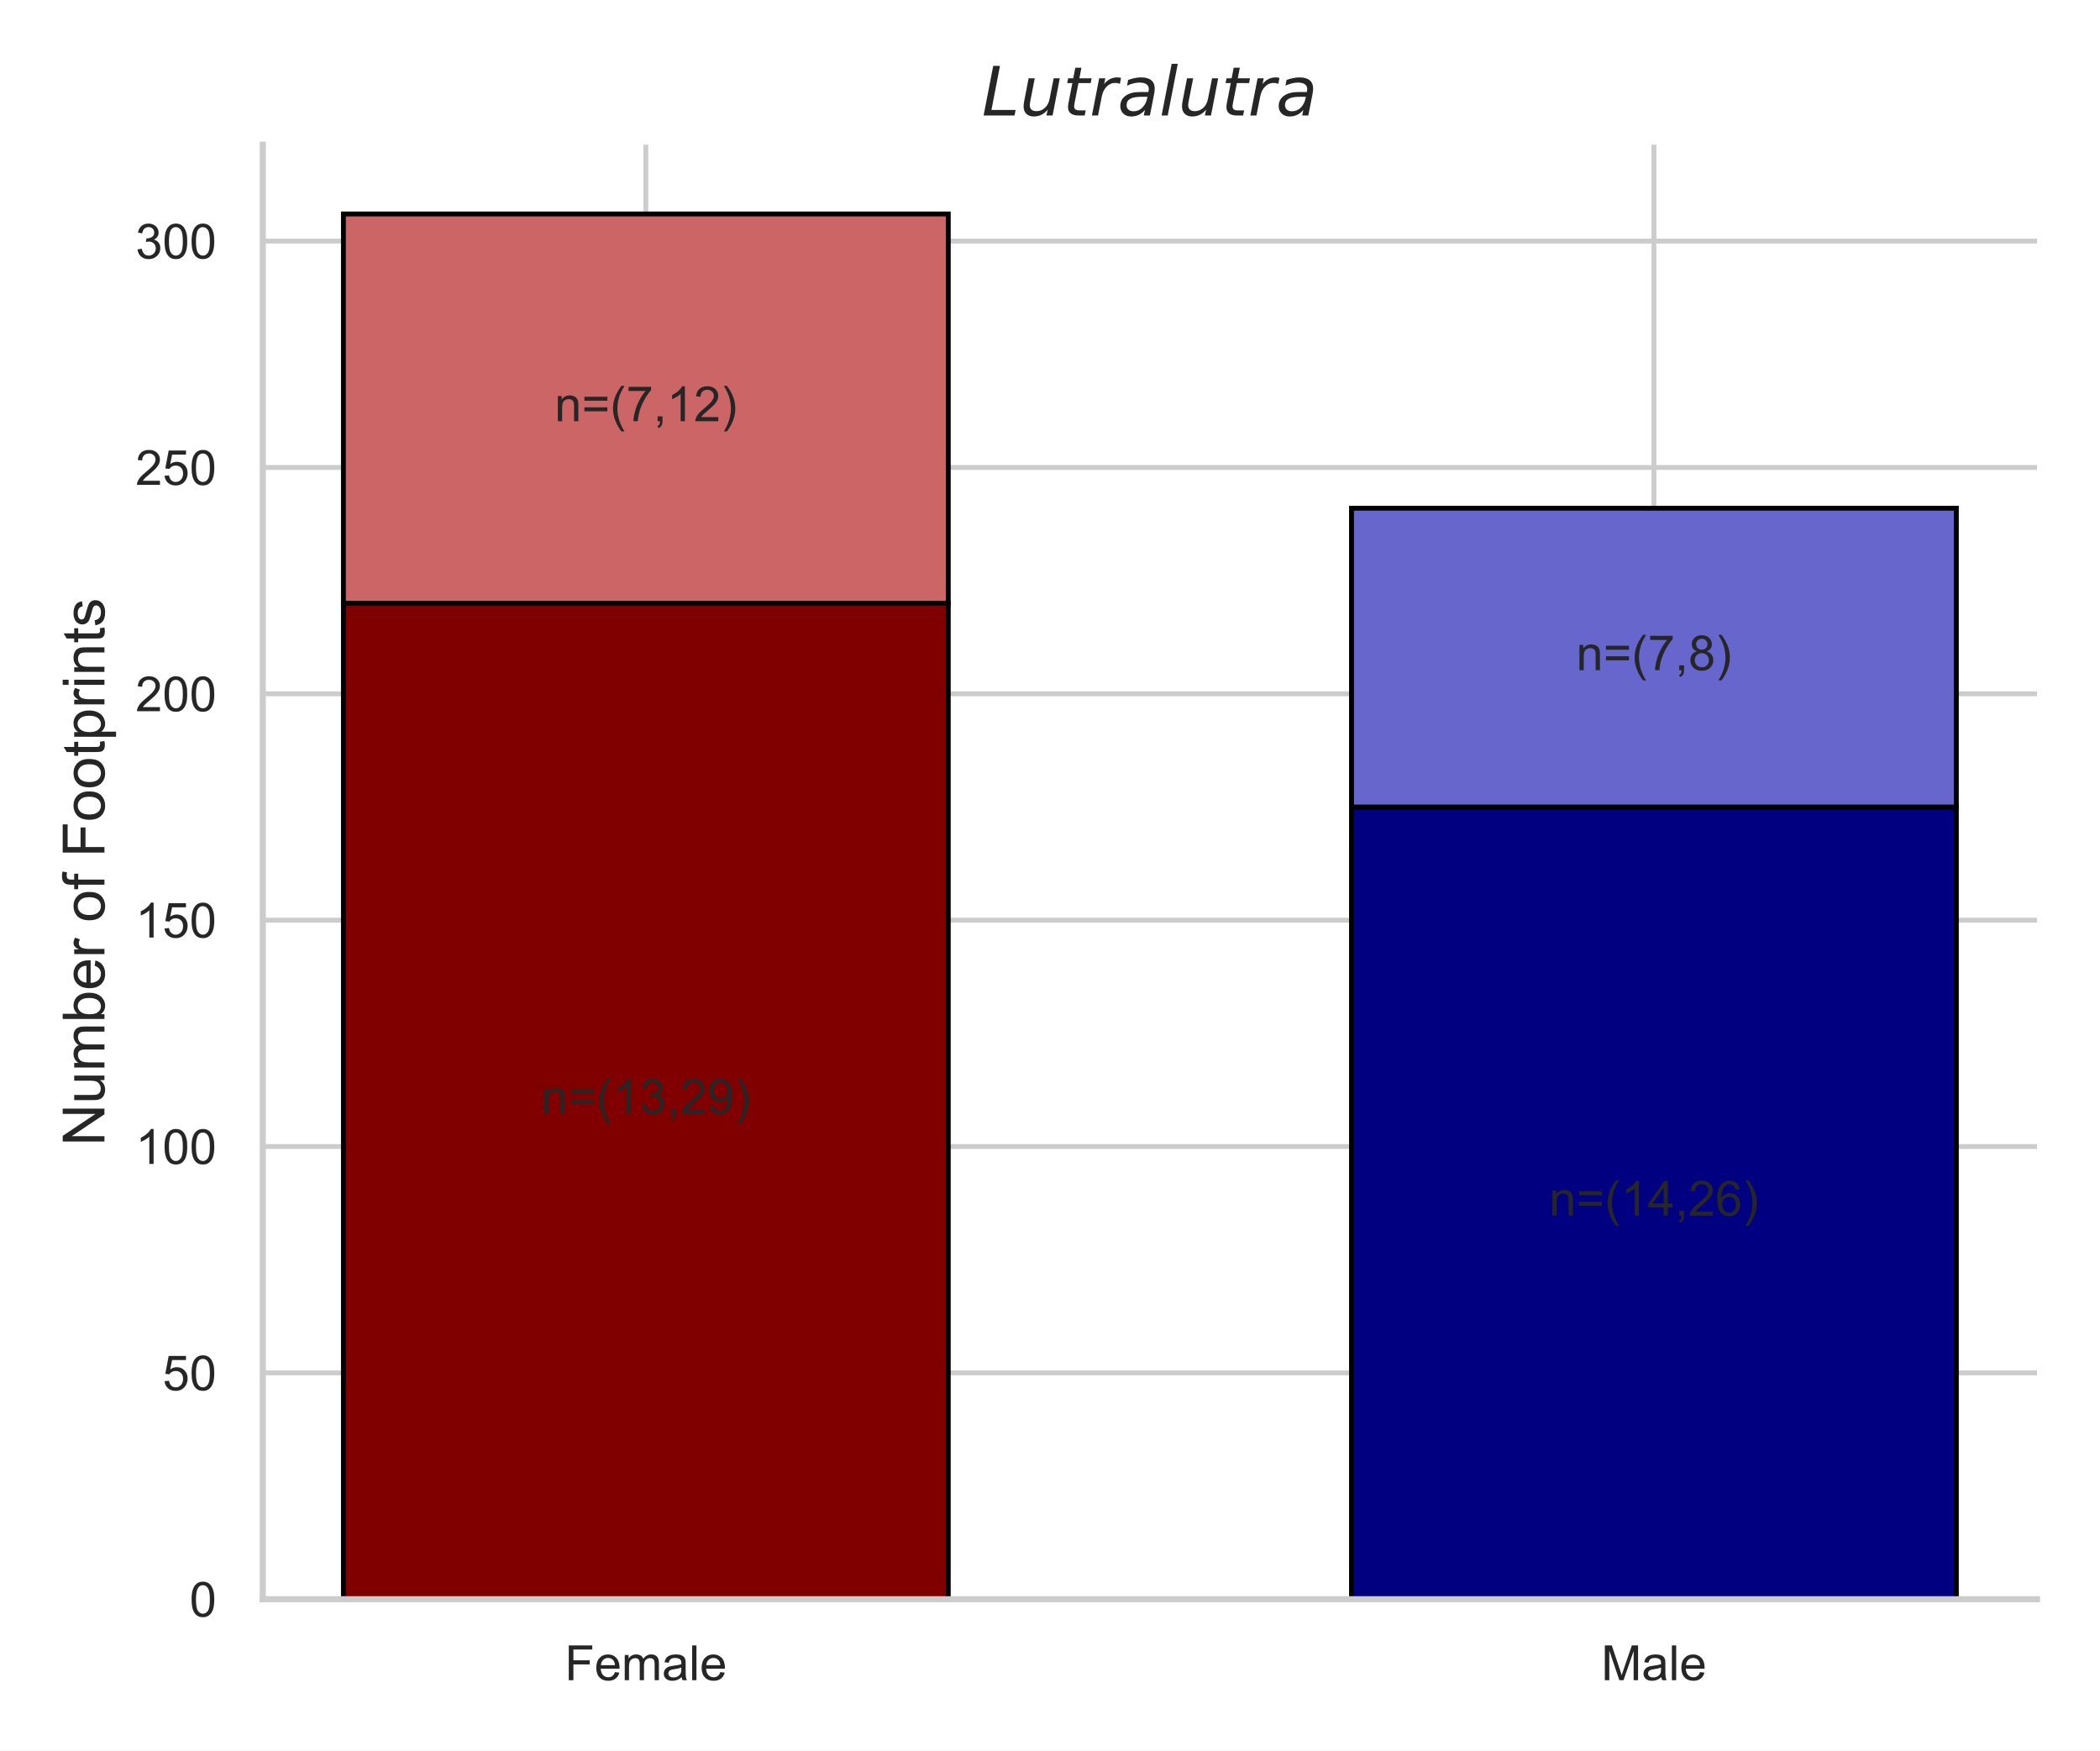
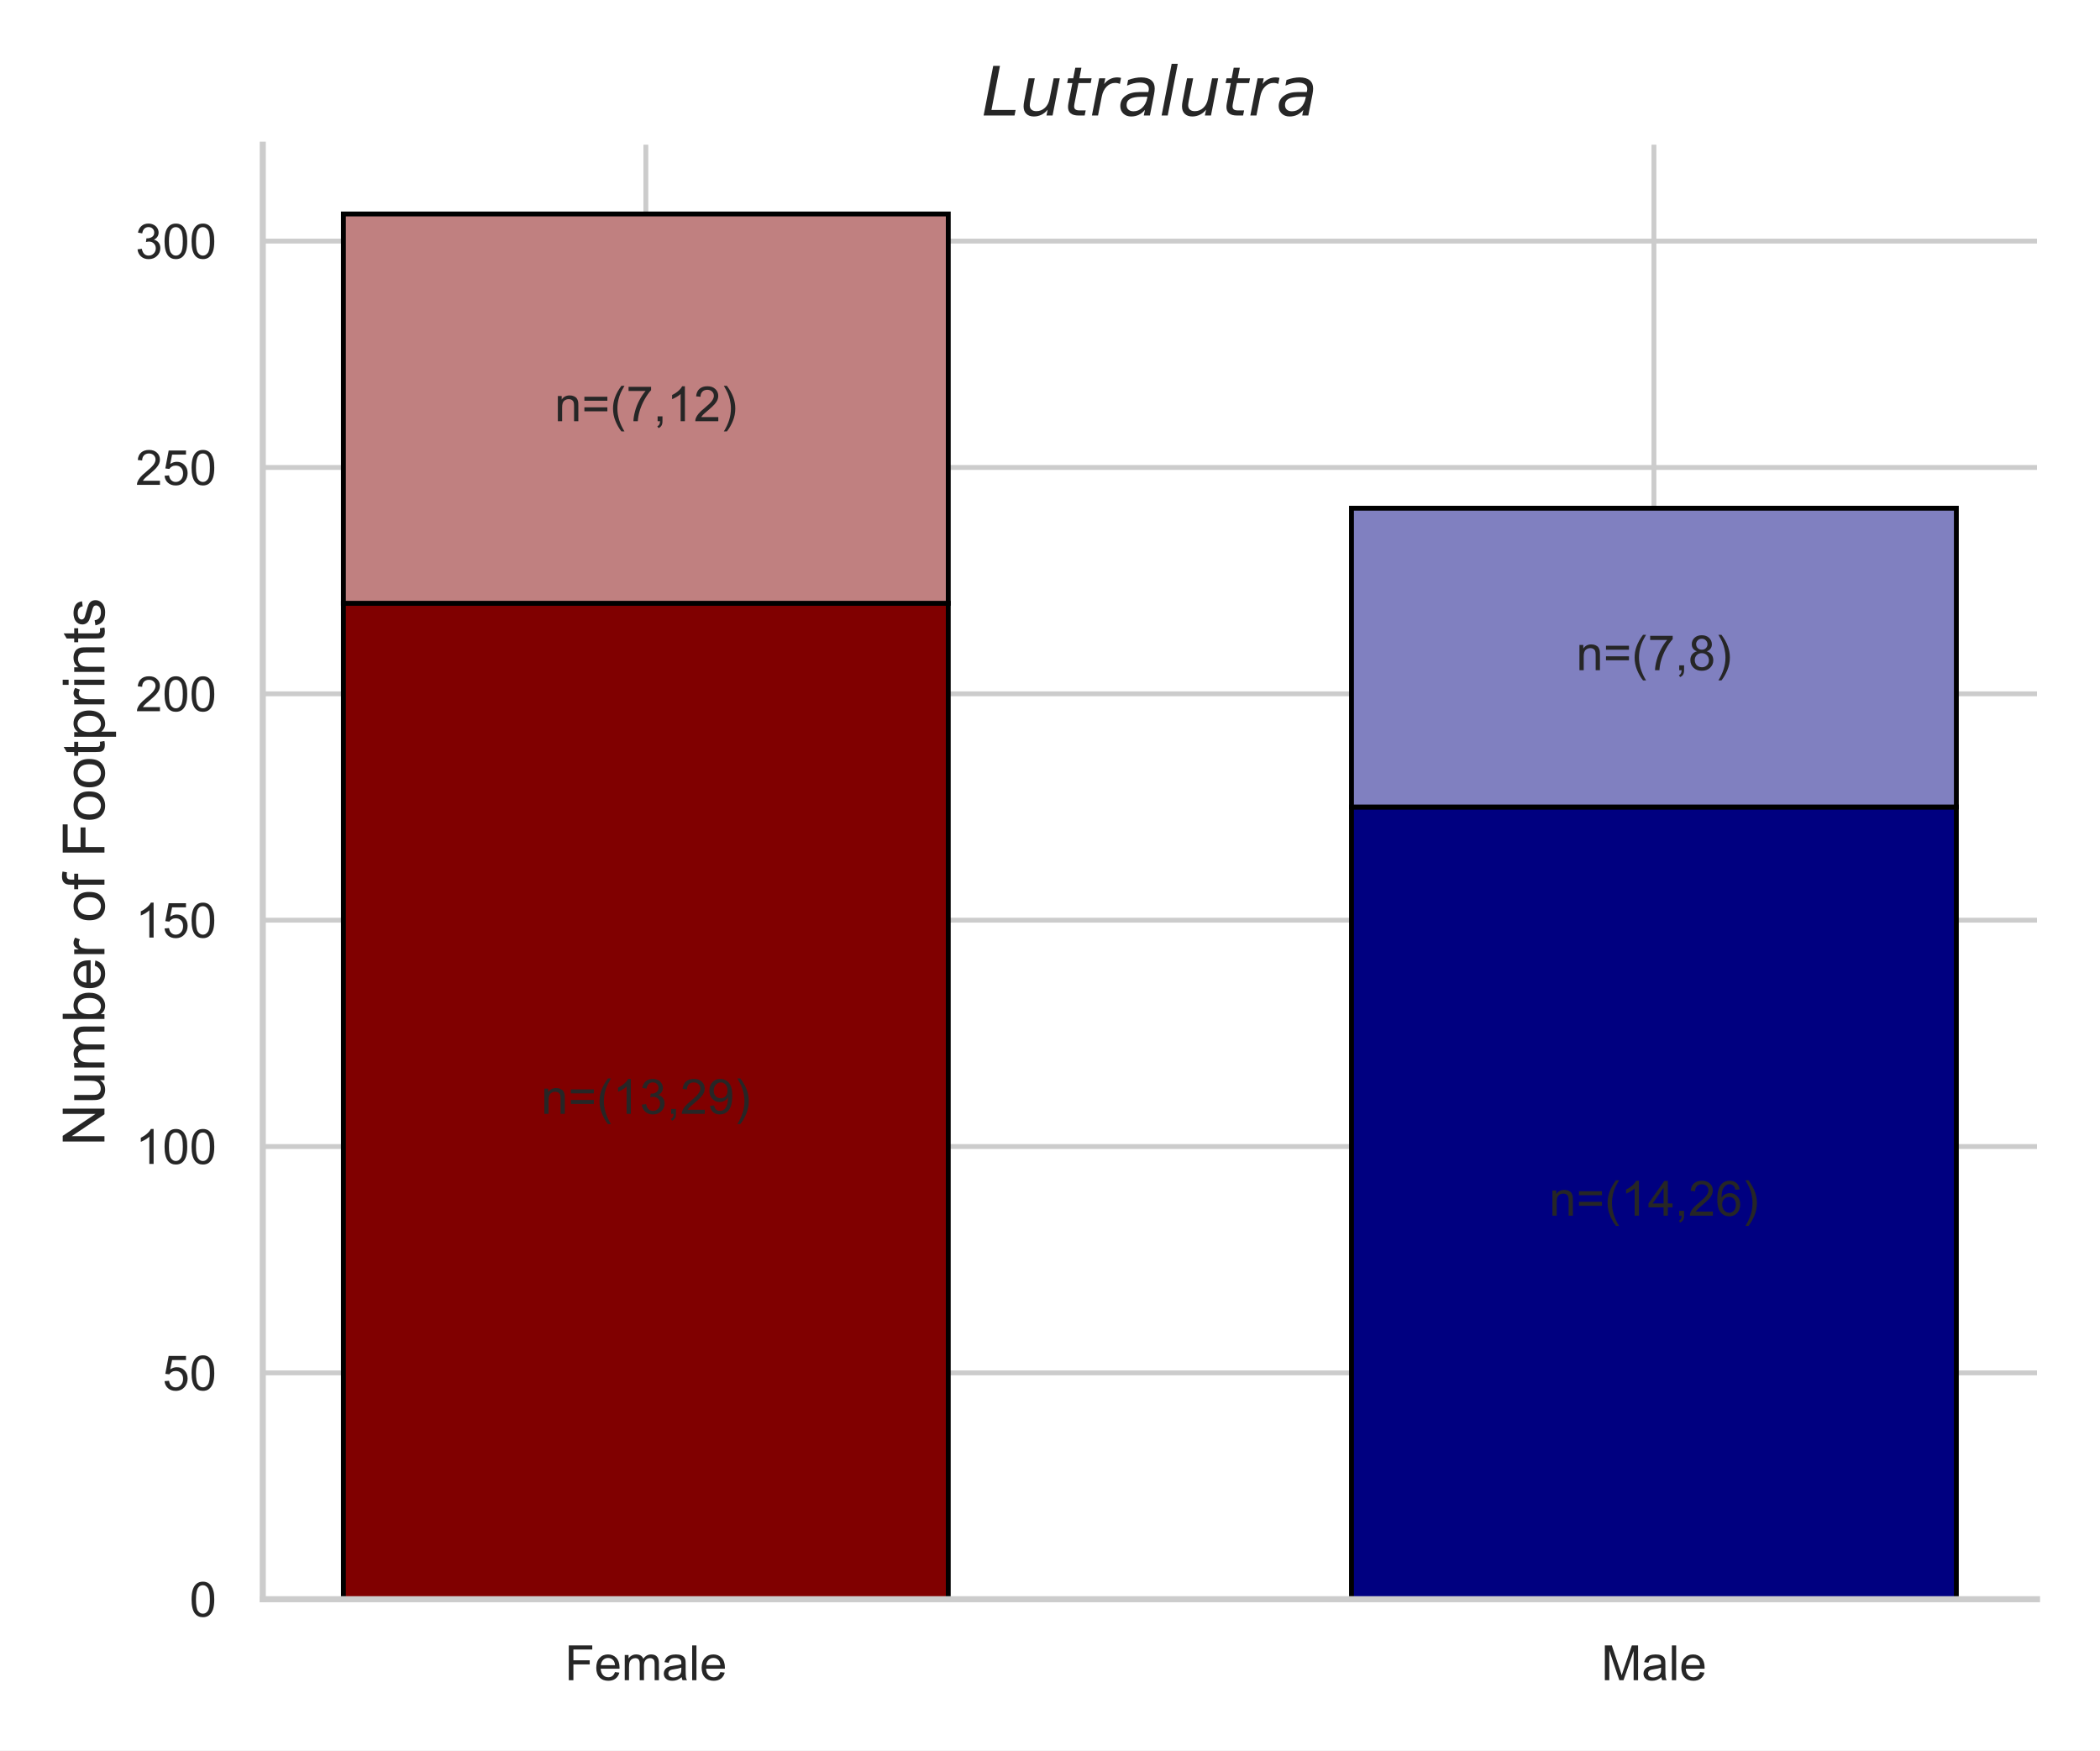
<svg xmlns="http://www.w3.org/2000/svg" xmlns:xlink="http://www.w3.org/1999/xlink" width="432pt" height="360pt" viewBox="0 0 432 360" version="1.1">
  <defs>
    <style type="text/css">*{stroke-linejoin: round; stroke-linecap: butt}</style>
  </defs>
  <g id="figure_1">
    <g id="patch_1">
      <path d="M 0 360  L 432 360  L 432 0  L 0 0  z " style="fill: #ffffff" />
    </g>
    <g id="axes_1">
      <g id="patch_2">
        <path d="M 54.056 328.9  L 419.04 328.9  L 419.04 29.76  L 54.056 29.76  z " style="fill: #ffffff" />
      </g>
      <g id="matplotlib.axis_1">
        <g id="xtick_1">
          <g id="line2d_1">
-             <path d="M 132.86 328.9  L 132.86 29.76  " clip-path="url(#p4d051d9ba2)" style="fill: none; stroke: #cccccc; stroke-linecap: round" />
+             <path d="M 132.86 328.9  L 132.86 29.76  " clip-path="url(#p0221bc915c)" style="fill: none; stroke: #cccccc; stroke-linecap: round" />
          </g>
          <g id="text_1">
            <g style="fill: #262626" transform="translate(116.1885 345.5578) scale(0.1 -0.1)">
              <defs>
                <path id="ArialMT-46" d="M 525 0  L 525 4581  L 3616 4581  L 3616 4041  L 1131 4041  L 1131 2622  L 3281 2622  L 3281 2081  L 1131 2081  L 1131 0  L 525 0  z " transform="scale(0.015625)" />
                <path id="ArialMT-65" d="M 2694 1069  L 3275 997  Q 3138 488 2766 206  Q 2394 -75 1816 -75  Q 1088 -75 661 373  Q 234 822 234 1631  Q 234 2469 665 2931  Q 1097 3394 1784 3394  Q 2450 3394 2872 2941  Q 3294 2488 3294 1666  Q 3294 1616 3291 1516  L 816 1516  Q 847 969 1125 678  Q 1403 388 1819 388  Q 2128 388 2347 550  Q 2566 713 2694 1069  z M 847 1978  L 2700 1978  Q 2663 2397 2488 2606  Q 2219 2931 1791 2931  Q 1403 2931 1139 2672  Q 875 2413 847 1978  z " transform="scale(0.015625)" />
                <path id="ArialMT-6d" d="M 422 0  L 422 3319  L 925 3319  L 925 2853  Q 1081 3097 1340 3245  Q 1600 3394 1931 3394  Q 2300 3394 2536 3241  Q 2772 3088 2869 2813  Q 3263 3394 3894 3394  Q 4388 3394 4653 3120  Q 4919 2847 4919 2278  L 4919 0  L 4359 0  L 4359 2091  Q 4359 2428 4304 2576  Q 4250 2725 4106 2815  Q 3963 2906 3769 2906  Q 3419 2906 3187 2673  Q 2956 2441 2956 1928  L 2956 0  L 2394 0  L 2394 2156  Q 2394 2531 2256 2718  Q 2119 2906 1806 2906  Q 1569 2906 1367 2781  Q 1166 2656 1075 2415  Q 984 2175 984 1722  L 984 0  L 422 0  z " transform="scale(0.015625)" />
                <path id="ArialMT-61" d="M 2588 409  Q 2275 144 1986 34  Q 1697 -75 1366 -75  Q 819 -75 525 192  Q 231 459 231 875  Q 231 1119 342 1320  Q 453 1522 633 1644  Q 813 1766 1038 1828  Q 1203 1872 1538 1913  Q 2219 1994 2541 2106  Q 2544 2222 2544 2253  Q 2544 2597 2384 2738  Q 2169 2928 1744 2928  Q 1347 2928 1158 2789  Q 969 2650 878 2297  L 328 2372  Q 403 2725 575 2942  Q 747 3159 1072 3276  Q 1397 3394 1825 3394  Q 2250 3394 2515 3294  Q 2781 3194 2906 3042  Q 3031 2891 3081 2659  Q 3109 2516 3109 2141  L 3109 1391  Q 3109 606 3145 398  Q 3181 191 3288 0  L 2700 0  Q 2613 175 2588 409  z M 2541 1666  Q 2234 1541 1622 1453  Q 1275 1403 1131 1340  Q 988 1278 909 1158  Q 831 1038 831 891  Q 831 666 1001 516  Q 1172 366 1500 366  Q 1825 366 2078 508  Q 2331 650 2450 897  Q 2541 1088 2541 1459  L 2541 1666  z " transform="scale(0.015625)" />
                <path id="ArialMT-6c" d="M 409 0  L 409 4581  L 972 4581  L 972 0  L 409 0  z " transform="scale(0.015625)" />
              </defs>
              <use xlink:href="#ArialMT-46" />
              <use xlink:href="#ArialMT-65" transform="translate(61.08398 0)" />
              <use xlink:href="#ArialMT-6d" transform="translate(116.6992 0)" />
              <use xlink:href="#ArialMT-61" transform="translate(200 0)" />
              <use xlink:href="#ArialMT-6c" transform="translate(255.6152 0)" />
              <use xlink:href="#ArialMT-65" transform="translate(277.832 0)" />
            </g>
          </g>
        </g>
        <g id="xtick_2">
          <g id="line2d_2">
-             <path d="M 340.237 328.9  L 340.237 29.76  " clip-path="url(#p4d051d9ba2)" style="fill: none; stroke: #cccccc; stroke-linecap: round" />
+             <path d="M 340.237 328.9  L 340.237 29.76  " clip-path="url(#p0221bc915c)" style="fill: none; stroke: #cccccc; stroke-linecap: round" />
          </g>
          <g id="text_2">
            <g style="fill: #262626" transform="translate(329.4 345.5578) scale(0.1 -0.1)">
              <defs>
                <path id="ArialMT-4d" d="M 475 0  L 475 4581  L 1388 4581  L 2472 1338  Q 2622 884 2691 659  Q 2769 909 2934 1394  L 4031 4581  L 4847 4581  L 4847 0  L 4263 0  L 4263 3834  L 2931 0  L 2384 0  L 1059 3900  L 1059 0  L 475 0  z " transform="scale(0.015625)" />
              </defs>
              <use xlink:href="#ArialMT-4d" />
              <use xlink:href="#ArialMT-61" transform="translate(83.30078 0)" />
              <use xlink:href="#ArialMT-6c" transform="translate(138.916 0)" />
              <use xlink:href="#ArialMT-65" transform="translate(161.1328 0)" />
            </g>
          </g>
        </g>
      </g>
      <g id="matplotlib.axis_2">
        <g id="ytick_1">
          <g id="line2d_3">
-             <path d="M 54.056 328.9  L 419.04 328.9  " clip-path="url(#p4d051d9ba2)" style="fill: none; stroke: #cccccc; stroke-linecap: round" />
+             <path d="M 54.056 328.9  L 419.04 328.9  " clip-path="url(#p0221bc915c)" style="fill: none; stroke: #cccccc; stroke-linecap: round" />
          </g>
          <g id="text_3">
            <g style="fill: #262626" transform="translate(38.99531 332.4789) scale(0.1 -0.1)">
              <defs>
                <path id="ArialMT-30" d="M 266 2259  Q 266 3072 433 3567  Q 600 4063 929 4331  Q 1259 4600 1759 4600  Q 2128 4600 2406 4451  Q 2684 4303 2865 4023  Q 3047 3744 3150 3342  Q 3253 2941 3253 2259  Q 3253 1453 3087 958  Q 2922 463 2592 192  Q 2263 -78 1759 -78  Q 1097 -78 719 397  Q 266 969 266 2259  z M 844 2259  Q 844 1131 1108 757  Q 1372 384 1759 384  Q 2147 384 2411 759  Q 2675 1134 2675 2259  Q 2675 3391 2411 3762  Q 2147 4134 1753 4134  Q 1366 4134 1134 3806  Q 844 3388 844 2259  z " transform="scale(0.015625)" />
              </defs>
              <use xlink:href="#ArialMT-30" />
            </g>
          </g>
        </g>
        <g id="ytick_2">
          <g id="line2d_4">
-             <path d="M 54.056 282.348  L 419.04 282.348  " clip-path="url(#p4d051d9ba2)" style="fill: none; stroke: #cccccc; stroke-linecap: round" />
+             <path d="M 54.056 282.348  L 419.04 282.348  " clip-path="url(#p0221bc915c)" style="fill: none; stroke: #cccccc; stroke-linecap: round" />
          </g>
          <g id="text_4">
            <g style="fill: #262626" transform="translate(33.43438 285.9274) scale(0.1 -0.1)">
              <defs>
                <path id="ArialMT-35" d="M 266 1200  L 856 1250  Q 922 819 1161 601  Q 1400 384 1738 384  Q 2144 384 2425 690  Q 2706 997 2706 1503  Q 2706 1984 2436 2262  Q 2166 2541 1728 2541  Q 1456 2541 1237 2417  Q 1019 2294 894 2097  L 366 2166  L 809 4519  L 3088 4519  L 3088 3981  L 1259 3981  L 1013 2750  Q 1425 3038 1878 3038  Q 2478 3038 2890 2622  Q 3303 2206 3303 1553  Q 3303 931 2941 478  Q 2500 -78 1738 -78  Q 1113 -78 717 272  Q 322 622 266 1200  z " transform="scale(0.015625)" />
              </defs>
              <use xlink:href="#ArialMT-35" />
              <use xlink:href="#ArialMT-30" transform="translate(55.61523 0)" />
            </g>
          </g>
        </g>
        <g id="ytick_3">
          <g id="line2d_5">
-             <path d="M 54.056 235.797  L 419.04 235.797  " clip-path="url(#p4d051d9ba2)" style="fill: none; stroke: #cccccc; stroke-linecap: round" />
+             <path d="M 54.056 235.797  L 419.04 235.797  " clip-path="url(#p0221bc915c)" style="fill: none; stroke: #cccccc; stroke-linecap: round" />
          </g>
          <g id="text_5">
            <g style="fill: #262626" transform="translate(27.87344 239.3759) scale(0.1 -0.1)">
              <defs>
                <path id="ArialMT-31" d="M 2384 0  L 1822 0  L 1822 3584  Q 1619 3391 1289 3197  Q 959 3003 697 2906  L 697 3450  Q 1169 3672 1522 3987  Q 1875 4303 2022 4600  L 2384 4600  L 2384 0  z " transform="scale(0.015625)" />
              </defs>
              <use xlink:href="#ArialMT-31" />
              <use xlink:href="#ArialMT-30" transform="translate(55.61523 0)" />
              <use xlink:href="#ArialMT-30" transform="translate(111.2305 0)" />
            </g>
          </g>
        </g>
        <g id="ytick_4">
          <g id="line2d_6">
-             <path d="M 54.056 189.245  L 419.04 189.245  " clip-path="url(#p4d051d9ba2)" style="fill: none; stroke: #cccccc; stroke-linecap: round" />
+             <path d="M 54.056 189.245  L 419.04 189.245  " clip-path="url(#p0221bc915c)" style="fill: none; stroke: #cccccc; stroke-linecap: round" />
          </g>
          <g id="text_6">
            <g style="fill: #262626" transform="translate(27.87344 192.8244) scale(0.1 -0.1)">
              <use xlink:href="#ArialMT-31" />
              <use xlink:href="#ArialMT-35" transform="translate(55.61523 0)" />
              <use xlink:href="#ArialMT-30" transform="translate(111.2305 0)" />
            </g>
          </g>
        </g>
        <g id="ytick_5">
          <g id="line2d_7">
-             <path d="M 54.056 142.694  L 419.04 142.694  " clip-path="url(#p4d051d9ba2)" style="fill: none; stroke: #cccccc; stroke-linecap: round" />
+             <path d="M 54.056 142.694  L 419.04 142.694  " clip-path="url(#p0221bc915c)" style="fill: none; stroke: #cccccc; stroke-linecap: round" />
          </g>
          <g id="text_7">
            <g style="fill: #262626" transform="translate(27.87344 146.2729) scale(0.1 -0.1)">
              <defs>
                <path id="ArialMT-32" d="M 3222 541  L 3222 0  L 194 0  Q 188 203 259 391  Q 375 700 629 1000  Q 884 1300 1366 1694  Q 2113 2306 2375 2664  Q 2638 3022 2638 3341  Q 2638 3675 2398 3904  Q 2159 4134 1775 4134  Q 1369 4134 1125 3890  Q 881 3647 878 3216  L 300 3275  Q 359 3922 746 4261  Q 1134 4600 1788 4600  Q 2447 4600 2831 4234  Q 3216 3869 3216 3328  Q 3216 3053 3103 2787  Q 2991 2522 2730 2228  Q 2469 1934 1863 1422  Q 1356 997 1212 845  Q 1069 694 975 541  L 3222 541  z " transform="scale(0.015625)" />
              </defs>
              <use xlink:href="#ArialMT-32" />
              <use xlink:href="#ArialMT-30" transform="translate(55.61523 0)" />
              <use xlink:href="#ArialMT-30" transform="translate(111.2305 0)" />
            </g>
          </g>
        </g>
        <g id="ytick_6">
          <g id="line2d_8">
-             <path d="M 54.056 96.142  L 419.04 96.142  " clip-path="url(#p4d051d9ba2)" style="fill: none; stroke: #cccccc; stroke-linecap: round" />
+             <path d="M 54.056 96.142  L 419.04 96.142  " clip-path="url(#p0221bc915c)" style="fill: none; stroke: #cccccc; stroke-linecap: round" />
          </g>
          <g id="text_8">
            <g style="fill: #262626" transform="translate(27.87344 99.72136) scale(0.1 -0.1)">
              <use xlink:href="#ArialMT-32" />
              <use xlink:href="#ArialMT-35" transform="translate(55.61523 0)" />
              <use xlink:href="#ArialMT-30" transform="translate(111.2305 0)" />
            </g>
          </g>
        </g>
        <g id="ytick_7">
          <g id="line2d_9">
-             <path d="M 54.056 49.591  L 419.04 49.591  " clip-path="url(#p4d051d9ba2)" style="fill: none; stroke: #cccccc; stroke-linecap: round" />
+             <path d="M 54.056 49.591  L 419.04 49.591  " clip-path="url(#p0221bc915c)" style="fill: none; stroke: #cccccc; stroke-linecap: round" />
          </g>
          <g id="text_9">
            <g style="fill: #262626" transform="translate(27.87344 53.16985) scale(0.1 -0.1)">
              <defs>
                <path id="ArialMT-33" d="M 269 1209  L 831 1284  Q 928 806 1161 595  Q 1394 384 1728 384  Q 2125 384 2398 659  Q 2672 934 2672 1341  Q 2672 1728 2419 1979  Q 2166 2231 1775 2231  Q 1616 2231 1378 2169  L 1441 2663  Q 1497 2656 1531 2656  Q 1891 2656 2178 2843  Q 2466 3031 2466 3422  Q 2466 3731 2256 3934  Q 2047 4138 1716 4138  Q 1388 4138 1169 3931  Q 950 3725 888 3313  L 325 3413  Q 428 3978 793 4289  Q 1159 4600 1703 4600  Q 2078 4600 2393 4439  Q 2709 4278 2876 4000  Q 3044 3722 3044 3409  Q 3044 3113 2884 2869  Q 2725 2625 2413 2481  Q 2819 2388 3044 2092  Q 3269 1797 3269 1353  Q 3269 753 2831 336  Q 2394 -81 1725 -81  Q 1122 -81 723 278  Q 325 638 269 1209  z " transform="scale(0.015625)" />
              </defs>
              <use xlink:href="#ArialMT-33" />
              <use xlink:href="#ArialMT-30" transform="translate(55.61523 0)" />
              <use xlink:href="#ArialMT-30" transform="translate(111.2305 0)" />
            </g>
          </g>
        </g>
        <g id="text_10">
          <g style="fill: #262626" transform="translate(21.48844 235.6813) rotate(-90) scale(0.12 -0.12)">
            <defs>
              <path id="ArialMT-4e" d="M 488 0  L 488 4581  L 1109 4581  L 3516 984  L 3516 4581  L 4097 4581  L 4097 0  L 3475 0  L 1069 3600  L 1069 0  L 488 0  z " transform="scale(0.015625)" />
              <path id="ArialMT-75" d="M 2597 0  L 2597 488  Q 2209 -75 1544 -75  Q 1250 -75 995 37  Q 741 150 617 320  Q 494 491 444 738  Q 409 903 409 1263  L 409 3319  L 972 3319  L 972 1478  Q 972 1038 1006 884  Q 1059 663 1231 536  Q 1403 409 1656 409  Q 1909 409 2131 539  Q 2353 669 2445 892  Q 2538 1116 2538 1541  L 2538 3319  L 3100 3319  L 3100 0  L 2597 0  z " transform="scale(0.015625)" />
              <path id="ArialMT-62" d="M 941 0  L 419 0  L 419 4581  L 981 4581  L 981 2947  Q 1338 3394 1891 3394  Q 2197 3394 2470 3270  Q 2744 3147 2920 2923  Q 3097 2700 3197 2384  Q 3297 2069 3297 1709  Q 3297 856 2875 390  Q 2453 -75 1863 -75  Q 1275 -75 941 416  L 941 0  z M 934 1684  Q 934 1088 1097 822  Q 1363 388 1816 388  Q 2184 388 2453 708  Q 2722 1028 2722 1663  Q 2722 2313 2464 2622  Q 2206 2931 1841 2931  Q 1472 2931 1203 2611  Q 934 2291 934 1684  z " transform="scale(0.015625)" />
              <path id="ArialMT-72" d="M 416 0  L 416 3319  L 922 3319  L 922 2816  Q 1116 3169 1280 3281  Q 1444 3394 1641 3394  Q 1925 3394 2219 3213  L 2025 2691  Q 1819 2813 1613 2813  Q 1428 2813 1281 2702  Q 1134 2591 1072 2394  Q 978 2094 978 1738  L 978 0  L 416 0  z " transform="scale(0.015625)" />
              <path id="ArialMT-20" transform="scale(0.015625)" />
              <path id="ArialMT-6f" d="M 213 1659  Q 213 2581 725 3025  Q 1153 3394 1769 3394  Q 2453 3394 2887 2945  Q 3322 2497 3322 1706  Q 3322 1066 3130 698  Q 2938 331 2570 128  Q 2203 -75 1769 -75  Q 1072 -75 642 372  Q 213 819 213 1659  z M 791 1659  Q 791 1022 1069 705  Q 1347 388 1769 388  Q 2188 388 2466 706  Q 2744 1025 2744 1678  Q 2744 2294 2464 2611  Q 2184 2928 1769 2928  Q 1347 2928 1069 2612  Q 791 2297 791 1659  z " transform="scale(0.015625)" />
              <path id="ArialMT-66" d="M 556 0  L 556 2881  L 59 2881  L 59 3319  L 556 3319  L 556 3672  Q 556 4006 616 4169  Q 697 4388 901 4523  Q 1106 4659 1475 4659  Q 1713 4659 2000 4603  L 1916 4113  Q 1741 4144 1584 4144  Q 1328 4144 1222 4034  Q 1116 3925 1116 3625  L 1116 3319  L 1763 3319  L 1763 2881  L 1116 2881  L 1116 0  L 556 0  z " transform="scale(0.015625)" />
              <path id="ArialMT-74" d="M 1650 503  L 1731 6  Q 1494 -44 1306 -44  Q 1000 -44 831 53  Q 663 150 594 308  Q 525 466 525 972  L 525 2881  L 113 2881  L 113 3319  L 525 3319  L 525 4141  L 1084 4478  L 1084 3319  L 1650 3319  L 1650 2881  L 1084 2881  L 1084 941  Q 1084 700 1114 631  Q 1144 563 1211 522  Q 1278 481 1403 481  Q 1497 481 1650 503  z " transform="scale(0.015625)" />
              <path id="ArialMT-70" d="M 422 -1272  L 422 3319  L 934 3319  L 934 2888  Q 1116 3141 1344 3267  Q 1572 3394 1897 3394  Q 2322 3394 2647 3175  Q 2972 2956 3137 2557  Q 3303 2159 3303 1684  Q 3303 1175 3120 767  Q 2938 359 2589 142  Q 2241 -75 1856 -75  Q 1575 -75 1351 44  Q 1128 163 984 344  L 984 -1272  L 422 -1272  z M 931 1641  Q 931 1000 1190 694  Q 1450 388 1819 388  Q 2194 388 2461 705  Q 2728 1022 2728 1688  Q 2728 2322 2467 2637  Q 2206 2953 1844 2953  Q 1484 2953 1207 2617  Q 931 2281 931 1641  z " transform="scale(0.015625)" />
              <path id="ArialMT-69" d="M 425 3934  L 425 4581  L 988 4581  L 988 3934  L 425 3934  z M 425 0  L 425 3319  L 988 3319  L 988 0  L 425 0  z " transform="scale(0.015625)" />
              <path id="ArialMT-6e" d="M 422 0  L 422 3319  L 928 3319  L 928 2847  Q 1294 3394 1984 3394  Q 2284 3394 2536 3286  Q 2788 3178 2913 3003  Q 3038 2828 3088 2588  Q 3119 2431 3119 2041  L 3119 0  L 2556 0  L 2556 2019  Q 2556 2363 2490 2533  Q 2425 2703 2258 2804  Q 2091 2906 1866 2906  Q 1506 2906 1245 2678  Q 984 2450 984 1813  L 984 0  L 422 0  z " transform="scale(0.015625)" />
              <path id="ArialMT-73" d="M 197 991  L 753 1078  Q 800 744 1014 566  Q 1228 388 1613 388  Q 2000 388 2187 545  Q 2375 703 2375 916  Q 2375 1106 2209 1216  Q 2094 1291 1634 1406  Q 1016 1563 777 1677  Q 538 1791 414 1992  Q 291 2194 291 2438  Q 291 2659 392 2848  Q 494 3038 669 3163  Q 800 3259 1026 3326  Q 1253 3394 1513 3394  Q 1903 3394 2198 3281  Q 2494 3169 2634 2976  Q 2775 2784 2828 2463  L 2278 2388  Q 2241 2644 2061 2787  Q 1881 2931 1553 2931  Q 1166 2931 1000 2803  Q 834 2675 834 2503  Q 834 2394 903 2306  Q 972 2216 1119 2156  Q 1203 2125 1616 2013  Q 2213 1853 2448 1751  Q 2684 1650 2818 1456  Q 2953 1263 2953 975  Q 2953 694 2789 445  Q 2625 197 2315 61  Q 2006 -75 1616 -75  Q 969 -75 630 194  Q 291 463 197 991  z " transform="scale(0.015625)" />
            </defs>
            <use xlink:href="#ArialMT-4e" />
            <use xlink:href="#ArialMT-75" transform="translate(72.2168 0)" />
            <use xlink:href="#ArialMT-6d" transform="translate(127.832 0)" />
            <use xlink:href="#ArialMT-62" transform="translate(211.1328 0)" />
            <use xlink:href="#ArialMT-65" transform="translate(266.748 0)" />
            <use xlink:href="#ArialMT-72" transform="translate(322.3633 0)" />
            <use xlink:href="#ArialMT-20" transform="translate(355.6641 0)" />
            <use xlink:href="#ArialMT-6f" transform="translate(383.4473 0)" />
            <use xlink:href="#ArialMT-66" transform="translate(439.0625 0)" />
            <use xlink:href="#ArialMT-20" transform="translate(466.8457 0)" />
            <use xlink:href="#ArialMT-46" transform="translate(494.6289 0)" />
            <use xlink:href="#ArialMT-6f" transform="translate(555.7129 0)" />
            <use xlink:href="#ArialMT-6f" transform="translate(611.3281 0)" />
            <use xlink:href="#ArialMT-74" transform="translate(666.9434 0)" />
            <use xlink:href="#ArialMT-70" transform="translate(694.7266 0)" />
            <use xlink:href="#ArialMT-72" transform="translate(750.3418 0)" />
            <use xlink:href="#ArialMT-69" transform="translate(783.6426 0)" />
            <use xlink:href="#ArialMT-6e" transform="translate(805.8594 0)" />
            <use xlink:href="#ArialMT-74" transform="translate(861.4746 0)" />
            <use xlink:href="#ArialMT-73" transform="translate(889.2578 0)" />
          </g>
        </g>
      </g>
      <g id="patch_3">
-         <path d="M 70.646 328.9  L 195.073 328.9  L 195.073 124.073  L 70.646 124.073  z " clip-path="url(#p4d051d9ba2)" style="fill: #800000; stroke: #000000; stroke-linejoin: miter" />
+         <path d="M 70.646 328.9  L 195.073 328.9  L 195.073 124.073  L 70.646 124.073  z " clip-path="url(#p0221bc915c)" style="fill: #800000; stroke: #000000; stroke-linejoin: miter" />
      </g>
      <g id="patch_4">
-         <path d="M 278.024 328.9  L 402.45 328.9  L 402.45 165.97  L 278.024 165.97  z " clip-path="url(#p4d051d9ba2)" style="fill: #000080; stroke: #000000; stroke-linejoin: miter" />
+         <path d="M 278.024 328.9  L 402.45 328.9  L 402.45 165.97  L 278.024 165.97  z " clip-path="url(#p0221bc915c)" style="fill: #000080; stroke: #000000; stroke-linejoin: miter" />
      </g>
      <g id="patch_5">
-         <path d="M 70.646 124.073  L 195.073 124.073  L 195.073 44.005  L 70.646 44.005  z " clip-path="url(#p4d051d9ba2)" style="fill: #cc6666; stroke: #000000; stroke-linejoin: miter" />
+         <path d="M 70.646 124.073  L 195.073 124.073  L 195.073 44.005  L 70.646 44.005  z " clip-path="url(#p0221bc915c)" style="fill: #c08080; stroke: #000000; stroke-linejoin: miter" />
      </g>
      <g id="patch_6">
-         <path d="M 278.024 165.97  L 402.45 165.97  L 402.45 104.522  L 278.024 104.522  z " clip-path="url(#p4d051d9ba2)" style="fill: #6666cc; stroke: #000000; stroke-linejoin: miter" />
+         <path d="M 278.024 165.97  L 402.45 165.97  L 402.45 104.522  L 278.024 104.522  z " clip-path="url(#p0221bc915c)" style="fill: #8080c0; stroke: #000000; stroke-linejoin: miter" />
      </g>
      <g id="patch_7">
        <path d="M 54.056 328.9  L 54.056 29.76  " style="fill: none; stroke: #cccccc; stroke-width: 1.25; stroke-linejoin: miter; stroke-linecap: square" />
      </g>
      <g id="patch_8">
        <path d="M 54.056 328.9  L 419.04 328.9  " style="fill: none; stroke: #cccccc; stroke-width: 1.25; stroke-linejoin: miter; stroke-linecap: square" />
      </g>
      <g id="text_11">
        <g style="fill: #262626" transform="translate(111.3182 229.0742) scale(0.1 -0.1)">
          <defs>
            <path id="ArialMT-3d" d="M 3381 2694  L 356 2694  L 356 3219  L 3381 3219  L 3381 2694  z M 3381 1303  L 356 1303  L 356 1828  L 3381 1828  L 3381 1303  z " transform="scale(0.015625)" />
            <path id="ArialMT-28" d="M 1497 -1347  Q 1031 -759 709 28  Q 388 816 388 1659  Q 388 2403 628 3084  Q 909 3875 1497 4659  L 1900 4659  Q 1522 4009 1400 3731  Q 1209 3300 1100 2831  Q 966 2247 966 1656  Q 966 153 1900 -1347  L 1497 -1347  z " transform="scale(0.015625)" />
            <path id="ArialMT-2c" d="M 569 0  L 569 641  L 1209 641  L 1209 0  Q 1209 -353 1084 -570  Q 959 -788 688 -906  L 531 -666  Q 709 -588 793 -436  Q 878 -284 888 0  L 569 0  z " transform="scale(0.015625)" />
            <path id="ArialMT-39" d="M 350 1059  L 891 1109  Q 959 728 1153 556  Q 1347 384 1650 384  Q 1909 384 2104 503  Q 2300 622 2425 820  Q 2550 1019 2634 1356  Q 2719 1694 2719 2044  Q 2719 2081 2716 2156  Q 2547 1888 2255 1720  Q 1963 1553 1622 1553  Q 1053 1553 659 1965  Q 266 2378 266 3053  Q 266 3750 677 4175  Q 1088 4600 1706 4600  Q 2153 4600 2523 4359  Q 2894 4119 3086 3673  Q 3278 3228 3278 2384  Q 3278 1506 3087 986  Q 2897 466 2520 194  Q 2144 -78 1638 -78  Q 1100 -78 759 220  Q 419 519 350 1059  z M 2653 3081  Q 2653 3566 2395 3850  Q 2138 4134 1775 4134  Q 1400 4134 1122 3828  Q 844 3522 844 3034  Q 844 2597 1108 2323  Q 1372 2050 1759 2050  Q 2150 2050 2401 2323  Q 2653 2597 2653 3081  z " transform="scale(0.015625)" />
            <path id="ArialMT-29" d="M 791 -1347  L 388 -1347  Q 1322 153 1322 1656  Q 1322 2244 1188 2822  Q 1081 3291 891 3722  Q 769 4003 388 4659  L 791 4659  Q 1378 3875 1659 3084  Q 1900 2403 1900 1659  Q 1900 816 1576 28  Q 1253 -759 791 -1347  z " transform="scale(0.015625)" />
          </defs>
          <use xlink:href="#ArialMT-6e" />
          <use xlink:href="#ArialMT-3d" transform="translate(55.61523 0)" />
          <use xlink:href="#ArialMT-28" transform="translate(114.0137 0)" />
          <use xlink:href="#ArialMT-31" transform="translate(147.3145 0)" />
          <use xlink:href="#ArialMT-33" transform="translate(202.9297 0)" />
          <use xlink:href="#ArialMT-2c" transform="translate(258.5449 0)" />
          <use xlink:href="#ArialMT-32" transform="translate(286.3281 0)" />
          <use xlink:href="#ArialMT-39" transform="translate(341.9434 0)" />
          <use xlink:href="#ArialMT-29" transform="translate(397.5586 0)" />
        </g>
      </g>
      <g id="text_12">
        <g style="fill: #262626" transform="translate(318.6953 250.0224) scale(0.1 -0.1)">
          <defs>
            <path id="ArialMT-34" d="M 2069 0  L 2069 1097  L 81 1097  L 81 1613  L 2172 4581  L 2631 4581  L 2631 1613  L 3250 1613  L 3250 1097  L 2631 1097  L 2631 0  L 2069 0  z M 2069 1613  L 2069 3678  L 634 1613  L 2069 1613  z " transform="scale(0.015625)" />
            <path id="ArialMT-36" d="M 3184 3459  L 2625 3416  Q 2550 3747 2413 3897  Q 2184 4138 1850 4138  Q 1581 4138 1378 3988  Q 1113 3794 959 3422  Q 806 3050 800 2363  Q 1003 2672 1297 2822  Q 1591 2972 1913 2972  Q 2475 2972 2870 2558  Q 3266 2144 3266 1488  Q 3266 1056 3080 686  Q 2894 316 2569 119  Q 2244 -78 1831 -78  Q 1128 -78 684 439  Q 241 956 241 2144  Q 241 3472 731 4075  Q 1159 4600 1884 4600  Q 2425 4600 2770 4297  Q 3116 3994 3184 3459  z M 888 1484  Q 888 1194 1011 928  Q 1134 663 1356 523  Q 1578 384 1822 384  Q 2178 384 2434 671  Q 2691 959 2691 1453  Q 2691 1928 2437 2201  Q 2184 2475 1800 2475  Q 1419 2475 1153 2201  Q 888 1928 888 1484  z " transform="scale(0.015625)" />
          </defs>
          <use xlink:href="#ArialMT-6e" />
          <use xlink:href="#ArialMT-3d" transform="translate(55.61523 0)" />
          <use xlink:href="#ArialMT-28" transform="translate(114.0137 0)" />
          <use xlink:href="#ArialMT-31" transform="translate(147.3145 0)" />
          <use xlink:href="#ArialMT-34" transform="translate(202.9297 0)" />
          <use xlink:href="#ArialMT-2c" transform="translate(258.5449 0)" />
          <use xlink:href="#ArialMT-32" transform="translate(286.3281 0)" />
          <use xlink:href="#ArialMT-36" transform="translate(341.9434 0)" />
          <use xlink:href="#ArialMT-29" transform="translate(397.5586 0)" />
        </g>
      </g>
      <g id="text_13">
        <g style="fill: #262626" transform="translate(114.0986 86.62656) scale(0.1 -0.1)">
          <defs>
            <path id="ArialMT-37" d="M 303 3981  L 303 4522  L 3269 4522  L 3269 4084  Q 2831 3619 2401 2847  Q 1972 2075 1738 1259  Q 1569 684 1522 0  L 944 0  Q 953 541 1156 1306  Q 1359 2072 1739 2783  Q 2119 3494 2547 3981  L 303 3981  z " transform="scale(0.015625)" />
          </defs>
          <use xlink:href="#ArialMT-6e" />
          <use xlink:href="#ArialMT-3d" transform="translate(55.61523 0)" />
          <use xlink:href="#ArialMT-28" transform="translate(114.0137 0)" />
          <use xlink:href="#ArialMT-37" transform="translate(147.3145 0)" />
          <use xlink:href="#ArialMT-2c" transform="translate(202.9297 0)" />
          <use xlink:href="#ArialMT-31" transform="translate(230.7129 0)" />
          <use xlink:href="#ArialMT-32" transform="translate(286.3281 0)" />
          <use xlink:href="#ArialMT-29" transform="translate(341.9434 0)" />
        </g>
      </g>
      <g id="text_14">
        <g style="fill: #262626" transform="translate(324.2562 137.8332) scale(0.1 -0.1)">
          <defs>
            <path id="ArialMT-38" d="M 1131 2484  Q 781 2613 612 2850  Q 444 3088 444 3419  Q 444 3919 803 4259  Q 1163 4600 1759 4600  Q 2359 4600 2725 4251  Q 3091 3903 3091 3403  Q 3091 3084 2923 2848  Q 2756 2613 2416 2484  Q 2838 2347 3058 2040  Q 3278 1734 3278 1309  Q 3278 722 2862 322  Q 2447 -78 1769 -78  Q 1091 -78 675 323  Q 259 725 259 1325  Q 259 1772 486 2073  Q 713 2375 1131 2484  z M 1019 3438  Q 1019 3113 1228 2906  Q 1438 2700 1772 2700  Q 2097 2700 2305 2904  Q 2513 3109 2513 3406  Q 2513 3716 2298 3927  Q 2084 4138 1766 4138  Q 1444 4138 1231 3931  Q 1019 3725 1019 3438  z M 838 1322  Q 838 1081 952 856  Q 1066 631 1291 507  Q 1516 384 1775 384  Q 2178 384 2440 643  Q 2703 903 2703 1303  Q 2703 1709 2433 1975  Q 2163 2241 1756 2241  Q 1359 2241 1098 1978  Q 838 1716 838 1322  z " transform="scale(0.015625)" />
          </defs>
          <use xlink:href="#ArialMT-6e" />
          <use xlink:href="#ArialMT-3d" transform="translate(55.61523 0)" />
          <use xlink:href="#ArialMT-28" transform="translate(114.0137 0)" />
          <use xlink:href="#ArialMT-37" transform="translate(147.3145 0)" />
          <use xlink:href="#ArialMT-2c" transform="translate(202.9297 0)" />
          <use xlink:href="#ArialMT-38" transform="translate(230.7129 0)" />
          <use xlink:href="#ArialMT-29" transform="translate(286.3281 0)" />
        </g>
      </g>
      <g id="text_15">
        <g style="fill: #262626" transform="translate(201.9681 23.76) scale(0.14 -0.14)">
          <defs>
            <path id="DejaVuSans-Oblique-4c" d="M 1075 4666  L 1709 4666  L 909 525  L 3181 525  L 3078 0  L 172 0  L 1075 4666  z " transform="scale(0.015625)" />
            <path id="DejaVuSans-Oblique-75" d="M 428 1388  L 838 3500  L 1416 3500  L 1006 1409  Q 975 1256 961 1147  Q 947 1038 947 966  Q 947 700 1109 554  Q 1272 409 1569 409  Q 2031 409 2368 721  Q 2706 1034 2809 1563  L 3194 3500  L 3769 3500  L 3091 0  L 2516 0  L 2631 550  Q 2388 244 2052 76  Q 1716 -91 1338 -91  Q 878 -91 622 161  Q 366 413 366 863  Q 366 956 381 1097  Q 397 1238 428 1388  z " transform="scale(0.015625)" />
            <path id="DejaVuSans-Oblique-74" d="M 2706 3500  L 2619 3053  L 1472 3053  L 1100 1153  Q 1081 1047 1072 975  Q 1063 903 1063 863  Q 1063 663 1183 572  Q 1303 481 1569 481  L 2150 481  L 2053 0  L 1503 0  Q 991 0 739 200  Q 488 400 488 806  Q 488 878 497 964  Q 506 1050 525 1153  L 897 3053  L 409 3053  L 500 3500  L 978 3500  L 1172 4494  L 1747 4494  L 1556 3500  L 2706 3500  z " transform="scale(0.015625)" />
            <path id="DejaVuSans-Oblique-72" d="M 2853 2969  Q 2766 3016 2653 3041  Q 2541 3066 2413 3066  Q 1953 3066 1609 2717  Q 1266 2369 1153 1784  L 800 0  L 225 0  L 909 3500  L 1484 3500  L 1375 2956  Q 1603 3259 1920 3421  Q 2238 3584 2597 3584  Q 2691 3584 2781 3573  Q 2872 3563 2963 3538  L 2853 2969  z " transform="scale(0.015625)" />
            <path id="DejaVuSans-Oblique-61" d="M 3438 1997  L 3047 0  L 2472 0  L 2578 531  Q 2325 219 2001 64  Q 1678 -91 1281 -91  Q 834 -91 548 182  Q 263 456 263 884  Q 263 1497 752 1853  Q 1241 2209 2100 2209  L 2900 2209  L 2931 2363  Q 2938 2388 2941 2417  Q 2944 2447 2944 2509  Q 2944 2788 2717 2942  Q 2491 3097 2081 3097  Q 1800 3097 1504 3025  Q 1209 2953 897 2809  L 997 3341  Q 1322 3463 1633 3523  Q 1944 3584 2234 3584  Q 2853 3584 3176 3315  Q 3500 3047 3500 2534  Q 3500 2431 3484 2292  Q 3469 2153 3438 1997  z M 2816 1759  L 2241 1759  Q 1534 1759 1195 1570  Q 856 1381 856 984  Q 856 709 1029 553  Q 1203 397 1509 397  Q 1978 397 2328 733  Q 2678 1069 2791 1631  L 2816 1759  z " transform="scale(0.015625)" />
            <path id="DejaVuSans-Oblique-6c" d="M 1172 4863  L 1747 4863  L 800 0  L 225 0  L 1172 4863  z " transform="scale(0.015625)" />
          </defs>
          <use xlink:href="#DejaVuSans-Oblique-4c" transform="translate(0 0.015625)" />
          <use xlink:href="#DejaVuSans-Oblique-75" transform="translate(55.71289 0.015625)" />
          <use xlink:href="#DejaVuSans-Oblique-74" transform="translate(119.0918 0.015625)" />
          <use xlink:href="#DejaVuSans-Oblique-72" transform="translate(158.3008 0.015625)" />
          <use xlink:href="#DejaVuSans-Oblique-61" transform="translate(199.4141 0.015625)" />
          <use xlink:href="#DejaVuSans-Oblique-6c" transform="translate(260.6934 0.015625)" />
          <use xlink:href="#DejaVuSans-Oblique-75" transform="translate(288.4766 0.015625)" />
          <use xlink:href="#DejaVuSans-Oblique-74" transform="translate(351.8555 0.015625)" />
          <use xlink:href="#DejaVuSans-Oblique-72" transform="translate(391.0645 0.015625)" />
          <use xlink:href="#DejaVuSans-Oblique-61" transform="translate(432.1777 0.015625)" />
        </g>
      </g>
    </g>
  </g>
  <defs>
-     <clipPath id="p4d051d9ba2">
+     <clipPath id="p0221bc915c">
      <rect x="54.056" y="29.76" width="364.984" height="299.14" />
    </clipPath>
  </defs>
</svg>
